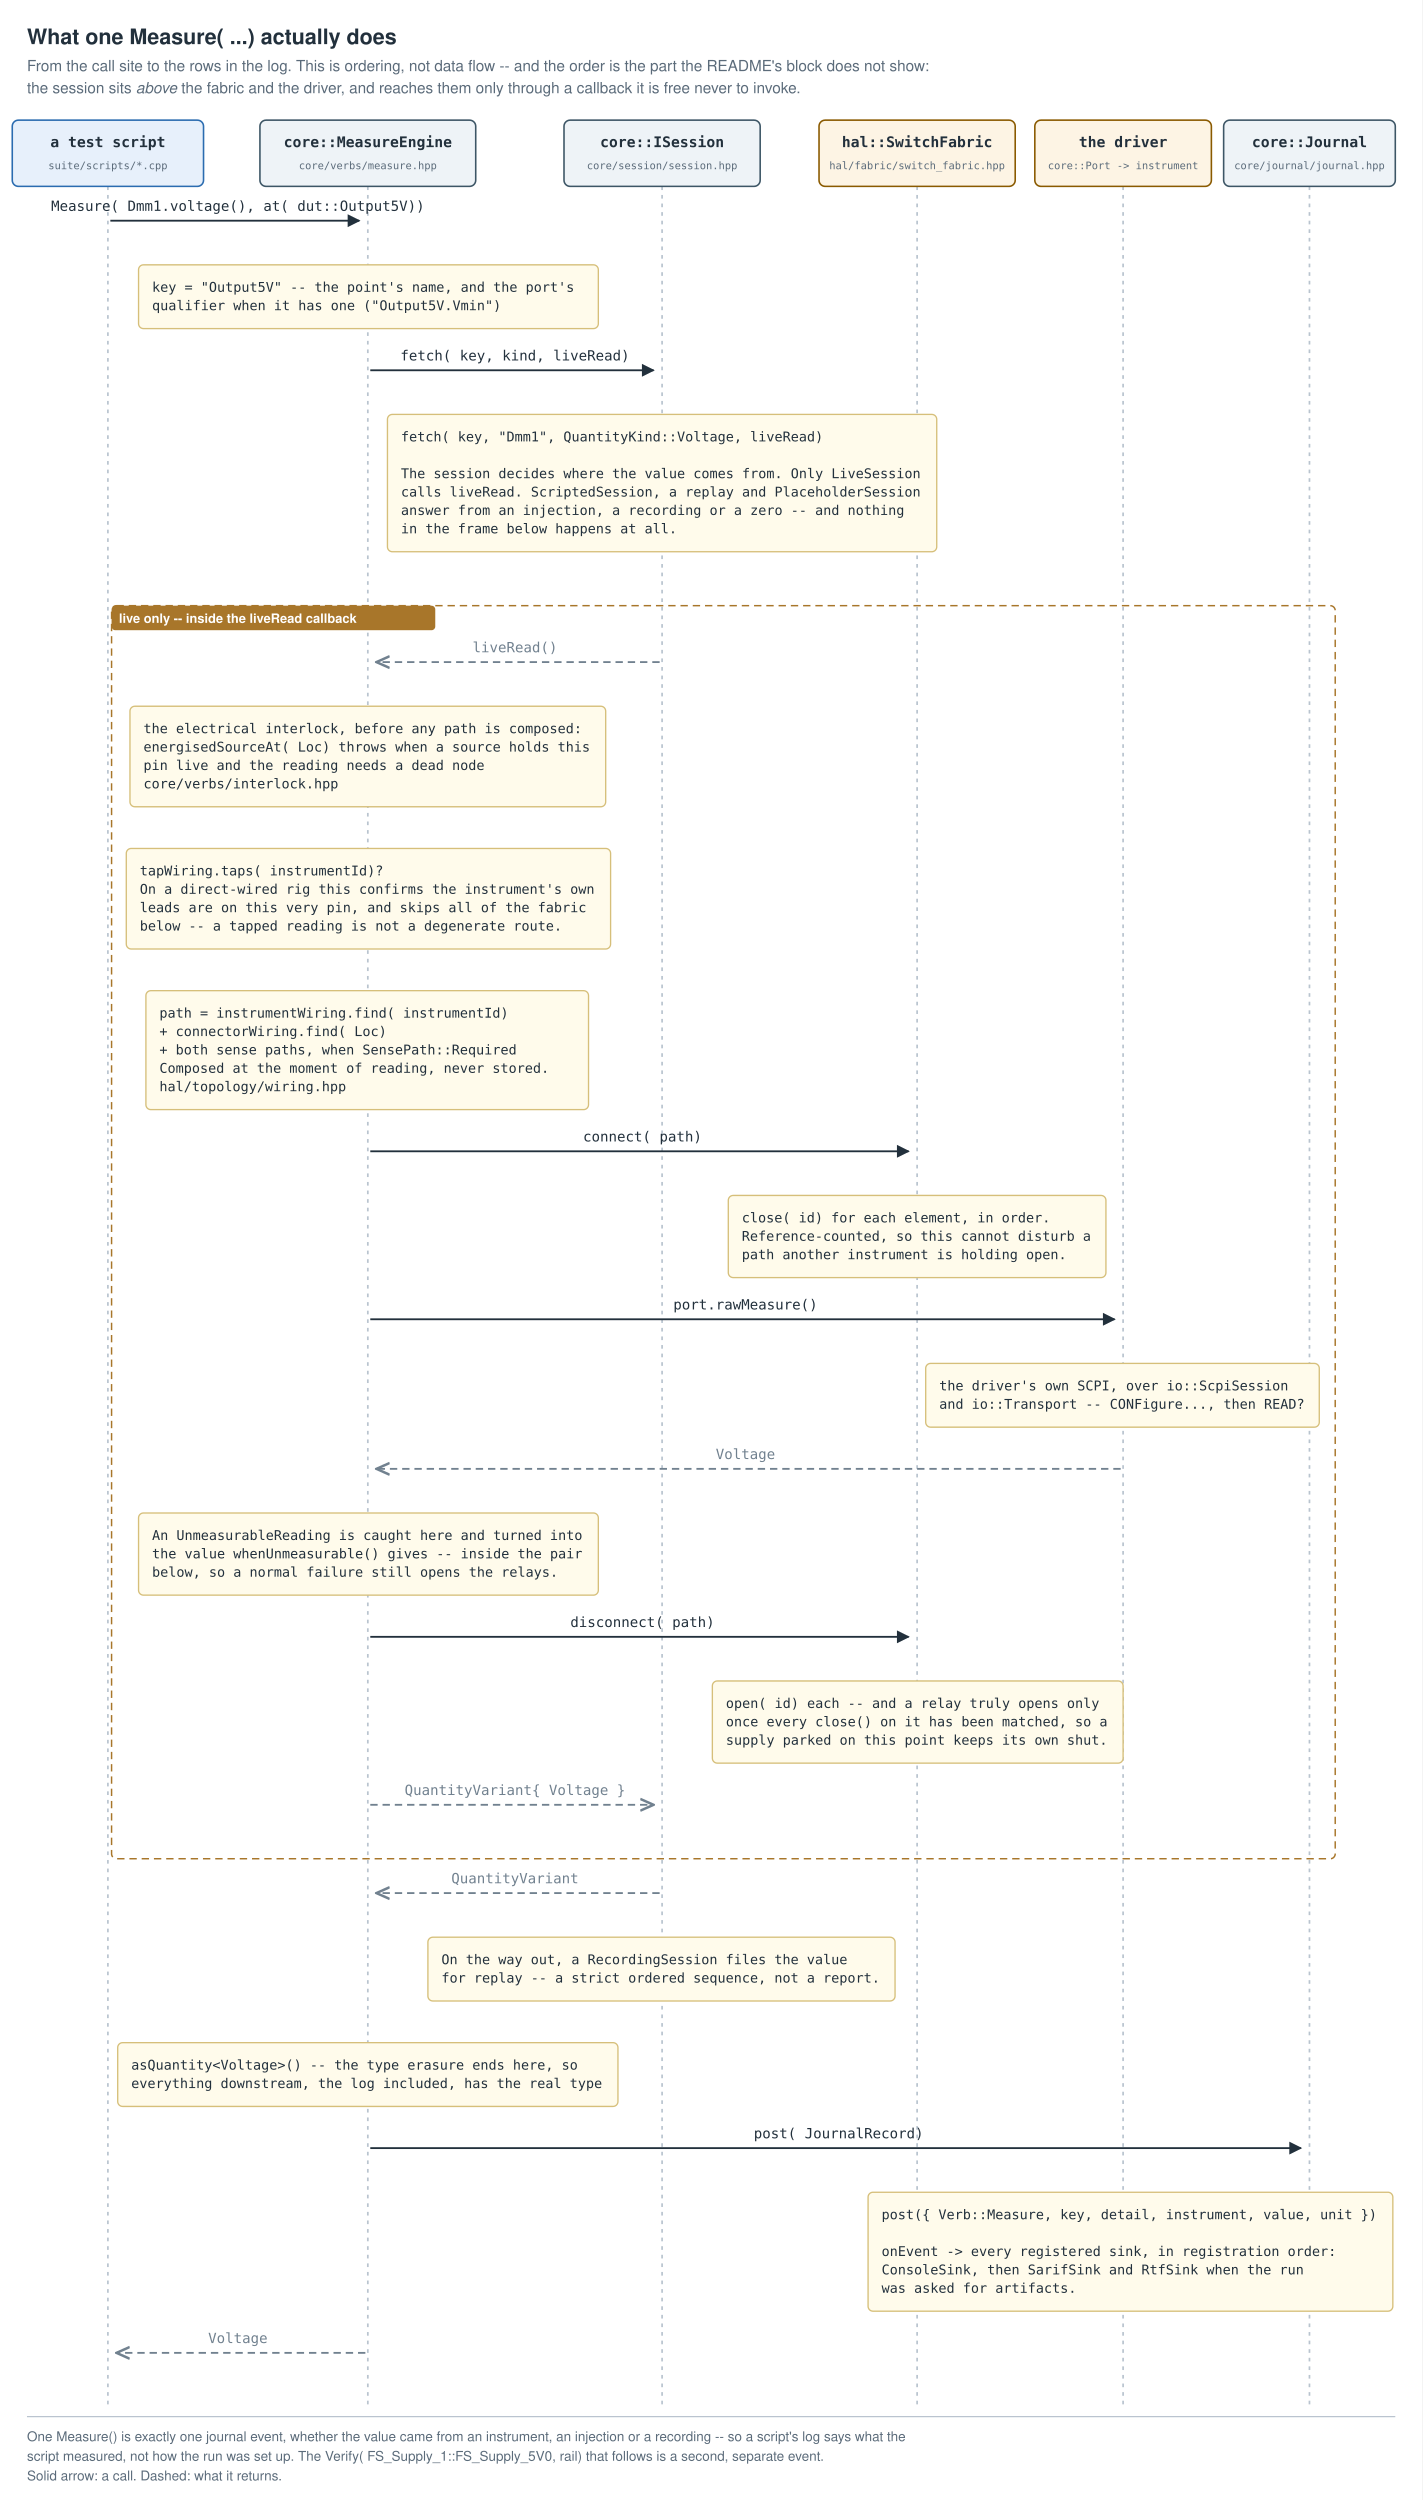
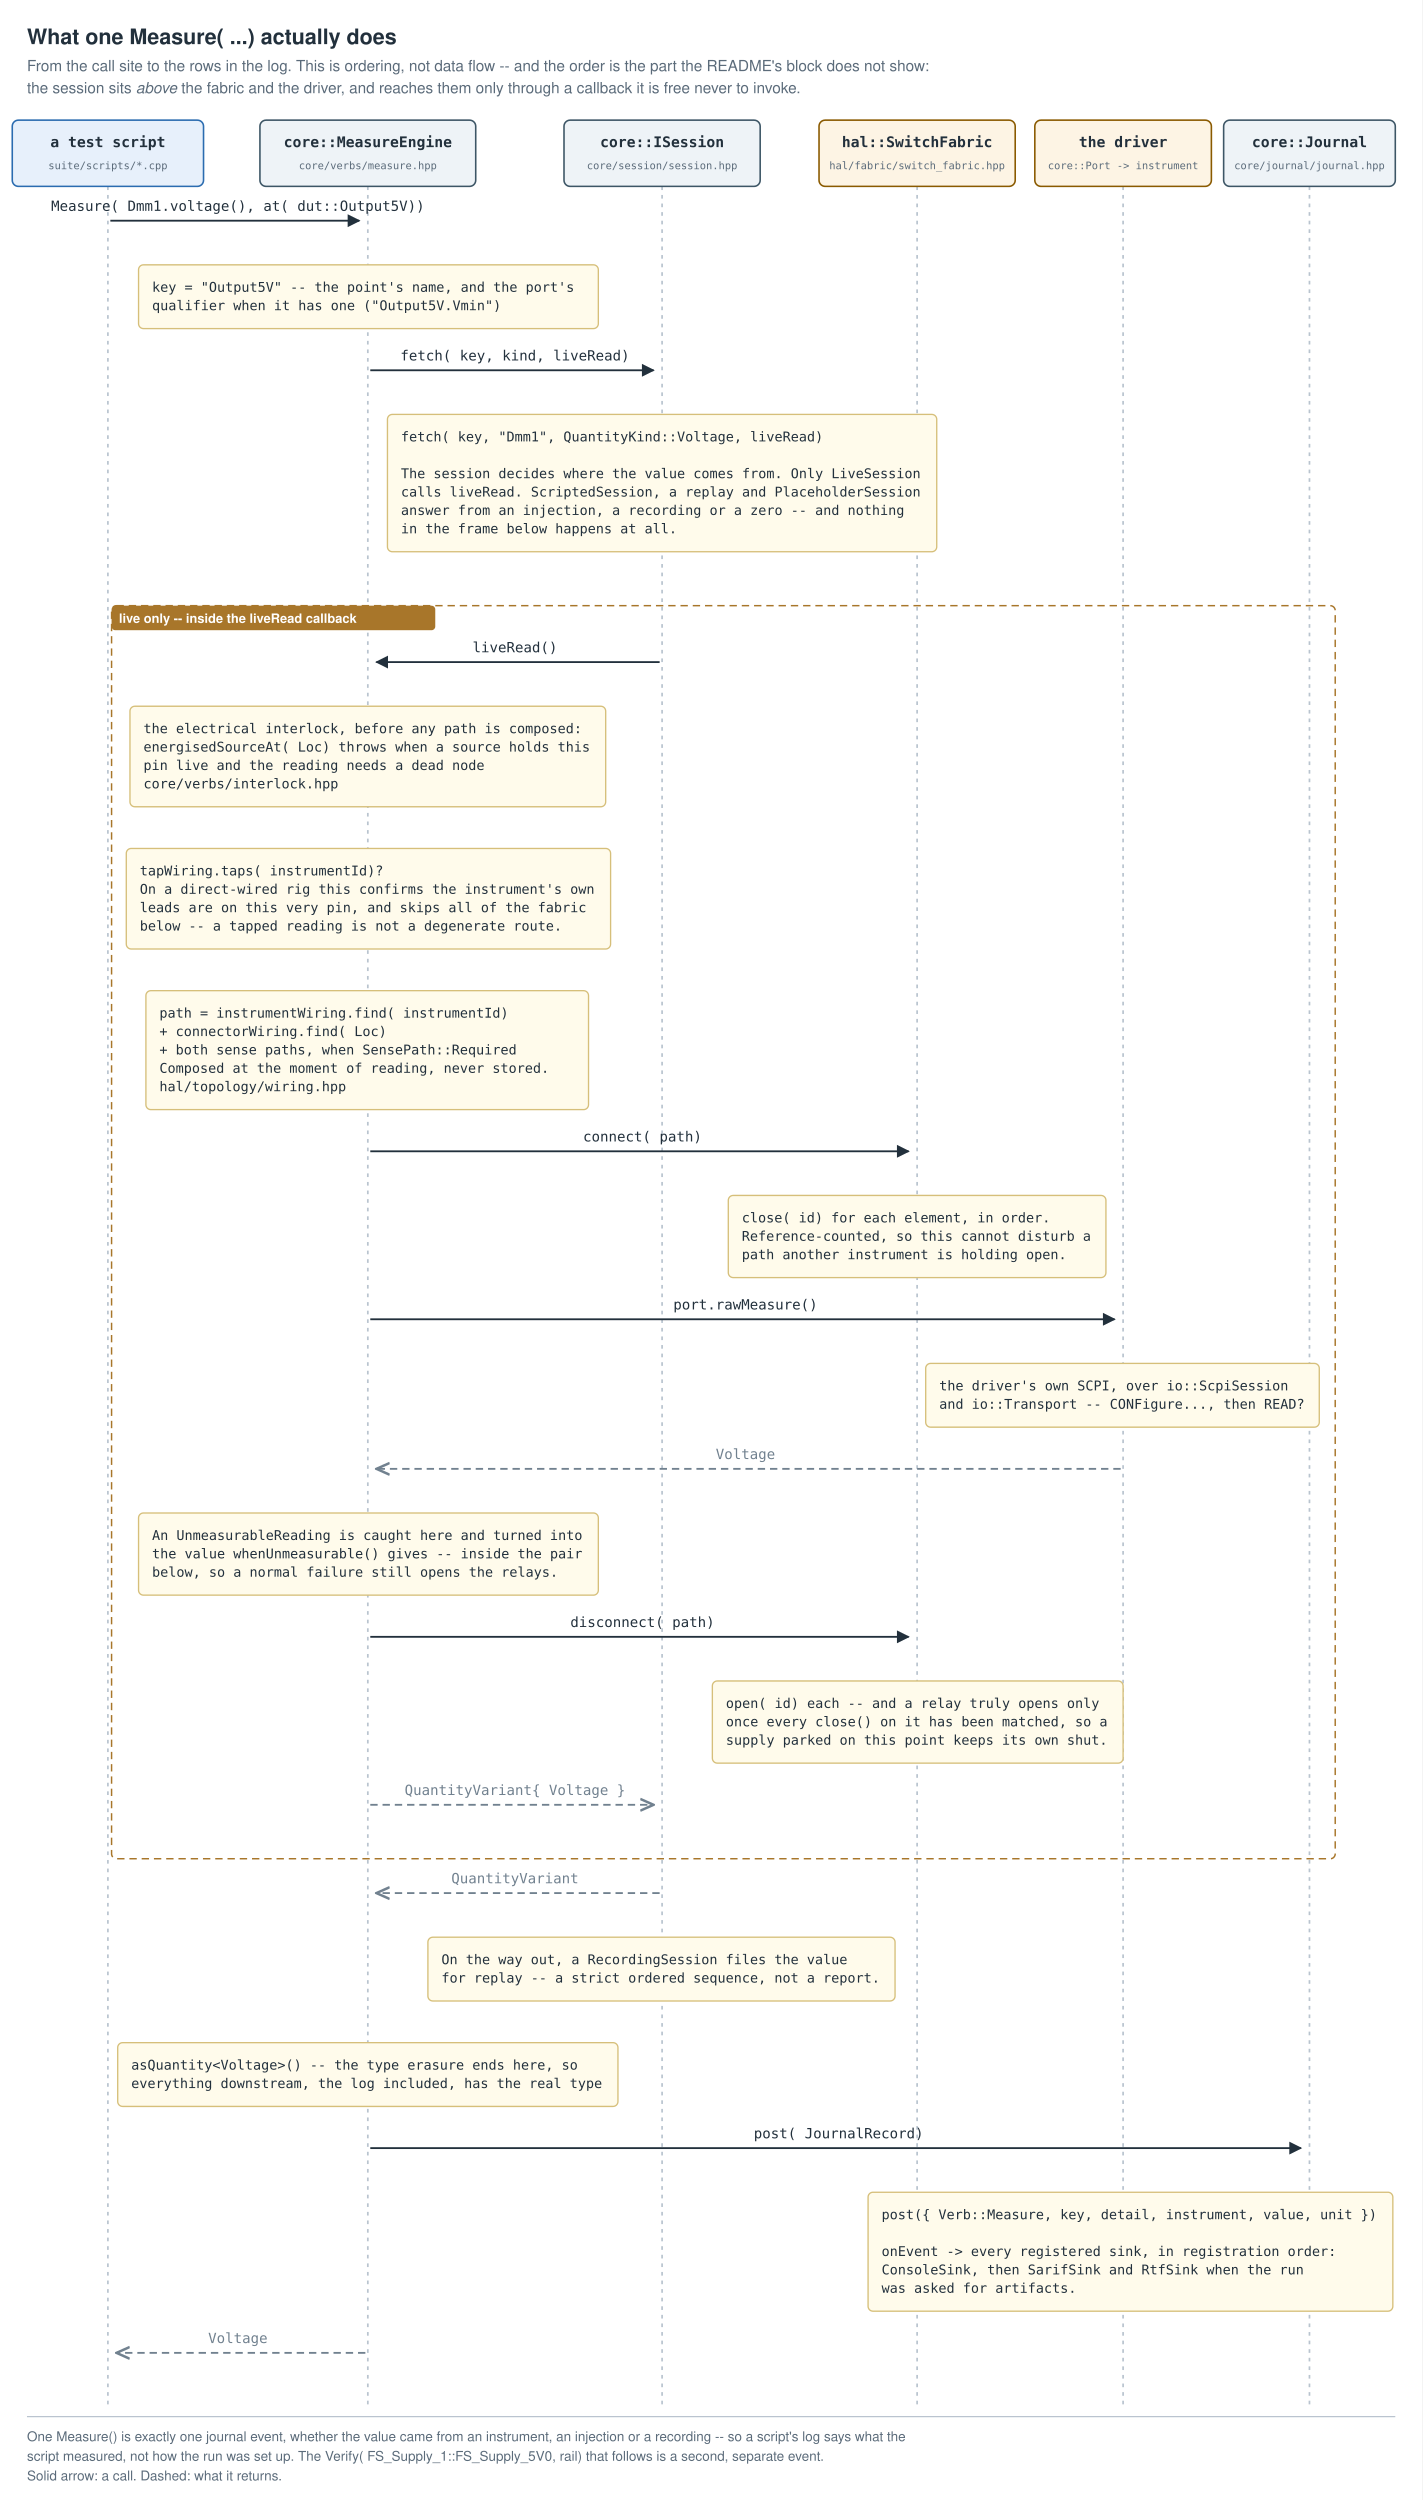
<svg xmlns="http://www.w3.org/2000/svg" width="1160" height="2039" viewBox="0 0 1160 2039" font-family="-apple-system, BlinkMacSystemFont, 'Segoe UI', Helvetica, Arial, sans-serif">
  <defs>
    <marker id="call" viewBox="0 0 10 10" refX="9" refY="5" markerWidth="7" markerHeight="7" orient="auto-start-reverse">
      <path d="M 0 0 L 10 5 L 0 10 z" fill="#22303c" />
    </marker>
    <marker id="ret" viewBox="0 0 10 10" refX="9" refY="5" markerWidth="8" markerHeight="8" orient="auto-start-reverse">
      <path d="M 0 1 L 9 5 L 0 9" fill="none" stroke="#71818f" stroke-width="1.7" />
    </marker>
  </defs>
  <rect width="1160" height="2039" fill="#ffffff" />
  <text x="22" y="36" font-size="17.5" font-weight="600" fill="#22303c">What one Measure( ...) actually does</text>
  <text x="22" y="58" font-size="12.5" fill="#5b6b7a">From the call site to the rows in the log. This is ordering, not data flow -- and the order is the part the README's block does not show:</text>
  <text x="22" y="76" font-size="12.5" fill="#5b6b7a">the session sits <tspan font-style="italic">above</tspan> the fabric and the driver, and reaches them only through a callback it is free never to invoke.</text>
  <line x1="88" y1="152" x2="88" y2="1961" stroke="#b9c4cf" stroke-width="1.4" stroke-dasharray="3 4" />
  <line x1="300" y1="152" x2="300" y2="1961" stroke="#b9c4cf" stroke-width="1.4" stroke-dasharray="3 4" />
  <line x1="540" y1="152" x2="540" y2="1961" stroke="#b9c4cf" stroke-width="1.4" stroke-dasharray="3 4" />
  <line x1="748" y1="152" x2="748" y2="1961" stroke="#b9c4cf" stroke-width="1.4" stroke-dasharray="3 4" />
  <line x1="916" y1="152" x2="916" y2="1961" stroke="#b9c4cf" stroke-width="1.4" stroke-dasharray="3 4" />
  <line x1="1068" y1="152" x2="1068" y2="1961" stroke="#b9c4cf" stroke-width="1.4" stroke-dasharray="3 4" />
  <rect x="91" y="494" width="998" height="1022" fill="none" stroke="#a8762a" stroke-width="1.2" stroke-dasharray="6 4" rx="4" />
  <rect x="91" y="494" width="264" height="20" fill="#a8762a" rx="3" />
  <text x="97" y="508" font-size="10.5" font-weight="600" fill="#ffffff">live only -- inside the liveRead callback</text>
  <rect x="10" y="98" width="156" height="54" rx="5" fill="#e7f0fb" stroke="#2b6cb0" stroke-width="1.3" />
  <text x="88" y="120" text-anchor="middle" font-size="12" font-weight="600" fill="#22303c" font-family="ui-monospace, SFMono-Regular, Menlo, Consolas, monospace">a test script</text>
  <text x="88" y="138" text-anchor="middle" font-size="8.5" fill="#5b6b7a" font-family="ui-monospace, SFMono-Regular, Menlo, Consolas, monospace">suite/scripts/*.cpp</text>
  <rect x="212" y="98" width="176" height="54" rx="5" fill="#eef3f7" stroke="#3d5666" stroke-width="1.3" />
  <text x="300" y="120" text-anchor="middle" font-size="12" font-weight="600" fill="#22303c" font-family="ui-monospace, SFMono-Regular, Menlo, Consolas, monospace">core::MeasureEngine</text>
  <text x="300" y="138" text-anchor="middle" font-size="8.5" fill="#5b6b7a" font-family="ui-monospace, SFMono-Regular, Menlo, Consolas, monospace">core/verbs/measure.hpp</text>
  <rect x="460" y="98" width="160" height="54" rx="5" fill="#eef3f7" stroke="#3d5666" stroke-width="1.3" />
  <text x="540" y="120" text-anchor="middle" font-size="12" font-weight="600" fill="#22303c" font-family="ui-monospace, SFMono-Regular, Menlo, Consolas, monospace">core::ISession</text>
  <text x="540" y="138" text-anchor="middle" font-size="8.5" fill="#5b6b7a" font-family="ui-monospace, SFMono-Regular, Menlo, Consolas, monospace">core/session/session.hpp</text>
  <rect x="668" y="98" width="160" height="54" rx="5" fill="#fdf4e4" stroke="#8a5a00" stroke-width="1.3" />
  <text x="748" y="120" text-anchor="middle" font-size="12" font-weight="600" fill="#22303c" font-family="ui-monospace, SFMono-Regular, Menlo, Consolas, monospace">hal::SwitchFabric</text>
  <text x="748" y="138" text-anchor="middle" font-size="8.5" fill="#5b6b7a" font-family="ui-monospace, SFMono-Regular, Menlo, Consolas, monospace">hal/fabric/switch_fabric.hpp</text>
  <rect x="844" y="98" width="144" height="54" rx="5" fill="#fdf4e4" stroke="#8a5a00" stroke-width="1.3" />
  <text x="916" y="120" text-anchor="middle" font-size="12" font-weight="600" fill="#22303c" font-family="ui-monospace, SFMono-Regular, Menlo, Consolas, monospace">the driver</text>
  <text x="916" y="138" text-anchor="middle" font-size="8.5" fill="#5b6b7a" font-family="ui-monospace, SFMono-Regular, Menlo, Consolas, monospace">core::Port -&gt; instrument</text>
  <rect x="998" y="98" width="140" height="54" rx="5" fill="#eef3f7" stroke="#3d5666" stroke-width="1.3" />
  <text x="1068" y="120" text-anchor="middle" font-size="12" font-weight="600" fill="#22303c" font-family="ui-monospace, SFMono-Regular, Menlo, Consolas, monospace">core::Journal</text>
  <text x="1068" y="138" text-anchor="middle" font-size="8.5" fill="#5b6b7a" font-family="ui-monospace, SFMono-Regular, Menlo, Consolas, monospace">core/journal/journal.hpp</text>
  <line x1="90" y1="180" x2="293" y2="180" stroke="#22303c" stroke-width="1.5" marker-end="url(#call)" />
  <text x="194" y="172" text-anchor="middle" font-size="11.5" fill="#22303c" font-family="ui-monospace, SFMono-Regular, Menlo, Consolas, monospace">Measure( Dmm1.voltage(), at( dut::Output5V))</text>
  <rect x="113" y="216" width="375" height="52" rx="4" fill="#fffbeb" stroke="#d6bf7a" stroke-width="1.1" />
  <text x="124" y="238" font-size="11" fill="#22303c" font-family="ui-monospace, SFMono-Regular, Menlo, Consolas, monospace">key = "Output5V"  -- the point's name, and the port's</text>
  <text x="124" y="253" font-size="11" fill="#22303c" font-family="ui-monospace, SFMono-Regular, Menlo, Consolas, monospace">qualifier when it has one ("Output5V.Vmin")</text>
  <line x1="302" y1="302" x2="533" y2="302" stroke="#22303c" stroke-width="1.5" marker-end="url(#call)" />
  <text x="420" y="294" text-anchor="middle" font-size="11.5" fill="#22303c" font-family="ui-monospace, SFMono-Regular, Menlo, Consolas, monospace">fetch( key, kind, liveRead)</text>
  <rect x="316" y="338" width="448" height="112" rx="4" fill="#fffbeb" stroke="#d6bf7a" stroke-width="1.1" />
  <text x="327" y="360" font-size="11" fill="#22303c" font-family="ui-monospace, SFMono-Regular, Menlo, Consolas, monospace">fetch( key, "Dmm1", QuantityKind::Voltage, liveRead)</text>
  <text x="327" y="390" font-size="11" fill="#22303c" font-family="ui-monospace, SFMono-Regular, Menlo, Consolas, monospace">The session decides where the value comes from. Only LiveSession</text>
  <text x="327" y="405" font-size="11" fill="#22303c" font-family="ui-monospace, SFMono-Regular, Menlo, Consolas, monospace">calls liveRead. ScriptedSession, a replay and PlaceholderSession</text>
  <text x="327" y="420" font-size="11" fill="#22303c" font-family="ui-monospace, SFMono-Regular, Menlo, Consolas, monospace">answer from an injection, a recording or a zero -- and nothing</text>
  <text x="327" y="435" font-size="11" fill="#22303c" font-family="ui-monospace, SFMono-Regular, Menlo, Consolas, monospace">in the frame below happens at all.</text>
-   <line x1="538" y1="540" x2="307" y2="540" stroke="#71818f" stroke-width="1.5" stroke-dasharray="6 4" marker-end="url(#ret)" />
-   <text x="420" y="532" text-anchor="middle" font-size="11.5" fill="#71818f" font-family="ui-monospace, SFMono-Regular, Menlo, Consolas, monospace">liveRead()</text>
+   <line x1="538" y1="540" x2="307" y2="540" stroke="#22303c" stroke-width="1.5" marker-end="url(#call)" />
+   <text x="420" y="532" text-anchor="middle" font-size="11.5" fill="#22303c" font-family="ui-monospace, SFMono-Regular, Menlo, Consolas, monospace">liveRead()</text>
  <rect x="106" y="576" width="388" height="82" rx="4" fill="#fffbeb" stroke="#d6bf7a" stroke-width="1.1" />
  <text x="117" y="598" font-size="11" fill="#22303c" font-family="ui-monospace, SFMono-Regular, Menlo, Consolas, monospace">the electrical interlock, before any path is composed:</text>
  <text x="117" y="613" font-size="11" fill="#22303c" font-family="ui-monospace, SFMono-Regular, Menlo, Consolas, monospace">energisedSourceAt( Loc) throws when a source holds this</text>
  <text x="117" y="628" font-size="11" fill="#22303c" font-family="ui-monospace, SFMono-Regular, Menlo, Consolas, monospace">pin live and the reading needs a dead node</text>
  <text x="117" y="643" font-size="11" fill="#22303c" font-family="ui-monospace, SFMono-Regular, Menlo, Consolas, monospace">                             core/verbs/interlock.hpp</text>
  <rect x="103" y="692" width="395" height="82" rx="4" fill="#fffbeb" stroke="#d6bf7a" stroke-width="1.1" />
  <text x="114" y="714" font-size="11" fill="#22303c" font-family="ui-monospace, SFMono-Regular, Menlo, Consolas, monospace">tapWiring.taps( instrumentId)?</text>
  <text x="114" y="729" font-size="11" fill="#22303c" font-family="ui-monospace, SFMono-Regular, Menlo, Consolas, monospace">On a direct-wired rig this confirms the instrument's own</text>
  <text x="114" y="744" font-size="11" fill="#22303c" font-family="ui-monospace, SFMono-Regular, Menlo, Consolas, monospace">leads are on this very pin, and skips all of the fabric</text>
  <text x="114" y="759" font-size="11" fill="#22303c" font-family="ui-monospace, SFMono-Regular, Menlo, Consolas, monospace">below -- a tapped reading is not a degenerate route.</text>
  <rect x="119" y="808" width="361" height="97" rx="4" fill="#fffbeb" stroke="#d6bf7a" stroke-width="1.1" />
  <text x="130" y="830" font-size="11" fill="#22303c" font-family="ui-monospace, SFMono-Regular, Menlo, Consolas, monospace">path = instrumentWiring.find( instrumentId)</text>
  <text x="130" y="845" font-size="11" fill="#22303c" font-family="ui-monospace, SFMono-Regular, Menlo, Consolas, monospace">     + connectorWiring.find( Loc)</text>
  <text x="130" y="860" font-size="11" fill="#22303c" font-family="ui-monospace, SFMono-Regular, Menlo, Consolas, monospace">     + both sense paths, when SensePath::Required</text>
  <text x="130" y="875" font-size="11" fill="#22303c" font-family="ui-monospace, SFMono-Regular, Menlo, Consolas, monospace">Composed at the moment of reading, never stored.</text>
  <text x="130" y="890" font-size="11" fill="#22303c" font-family="ui-monospace, SFMono-Regular, Menlo, Consolas, monospace">                            hal/topology/wiring.hpp</text>
  <line x1="302" y1="939" x2="741" y2="939" stroke="#22303c" stroke-width="1.5" marker-end="url(#call)" />
  <text x="524" y="931" text-anchor="middle" font-size="11.5" fill="#22303c" font-family="ui-monospace, SFMono-Regular, Menlo, Consolas, monospace">connect( path)</text>
  <rect x="594" y="975" width="308" height="67" rx="4" fill="#fffbeb" stroke="#d6bf7a" stroke-width="1.1" />
  <text x="605" y="997" font-size="11" fill="#22303c" font-family="ui-monospace, SFMono-Regular, Menlo, Consolas, monospace">close( id) for each element, in order.</text>
  <text x="605" y="1012" font-size="11" fill="#22303c" font-family="ui-monospace, SFMono-Regular, Menlo, Consolas, monospace">Reference-counted, so this cannot disturb a</text>
  <text x="605" y="1027" font-size="11" fill="#22303c" font-family="ui-monospace, SFMono-Regular, Menlo, Consolas, monospace">path another instrument is holding open.</text>
  <line x1="302" y1="1076" x2="909" y2="1076" stroke="#22303c" stroke-width="1.5" marker-end="url(#call)" />
  <text x="608" y="1068" text-anchor="middle" font-size="11.5" fill="#22303c" font-family="ui-monospace, SFMono-Regular, Menlo, Consolas, monospace">port.rawMeasure()</text>
  <rect x="755" y="1112" width="321" height="52" rx="4" fill="#fffbeb" stroke="#d6bf7a" stroke-width="1.1" />
  <text x="766" y="1134" font-size="11" fill="#22303c" font-family="ui-monospace, SFMono-Regular, Menlo, Consolas, monospace">the driver's own SCPI, over io::ScpiSession</text>
  <text x="766" y="1149" font-size="11" fill="#22303c" font-family="ui-monospace, SFMono-Regular, Menlo, Consolas, monospace">and io::Transport -- CONFigure..., then READ?</text>
  <line x1="914" y1="1198" x2="307" y2="1198" stroke="#71818f" stroke-width="1.5" stroke-dasharray="6 4" marker-end="url(#ret)" />
  <text x="608" y="1190" text-anchor="middle" font-size="11.5" fill="#71818f" font-family="ui-monospace, SFMono-Regular, Menlo, Consolas, monospace">Voltage</text>
  <rect x="113" y="1234" width="375" height="67" rx="4" fill="#fffbeb" stroke="#d6bf7a" stroke-width="1.1" />
  <text x="124" y="1256" font-size="11" fill="#22303c" font-family="ui-monospace, SFMono-Regular, Menlo, Consolas, monospace">An UnmeasurableReading is caught here and turned into</text>
  <text x="124" y="1271" font-size="11" fill="#22303c" font-family="ui-monospace, SFMono-Regular, Menlo, Consolas, monospace">the value whenUnmeasurable() gives -- inside the pair</text>
  <text x="124" y="1286" font-size="11" fill="#22303c" font-family="ui-monospace, SFMono-Regular, Menlo, Consolas, monospace">below, so a normal failure still opens the relays.</text>
  <line x1="302" y1="1335" x2="741" y2="1335" stroke="#22303c" stroke-width="1.5" marker-end="url(#call)" />
  <text x="524" y="1327" text-anchor="middle" font-size="11.5" fill="#22303c" font-family="ui-monospace, SFMono-Regular, Menlo, Consolas, monospace">disconnect( path)</text>
  <rect x="581" y="1371" width="335" height="67" rx="4" fill="#fffbeb" stroke="#d6bf7a" stroke-width="1.1" />
  <text x="592" y="1393" font-size="11" fill="#22303c" font-family="ui-monospace, SFMono-Regular, Menlo, Consolas, monospace">open( id) each -- and a relay truly opens only</text>
  <text x="592" y="1408" font-size="11" fill="#22303c" font-family="ui-monospace, SFMono-Regular, Menlo, Consolas, monospace">once every close() on it has been matched, so a</text>
  <text x="592" y="1423" font-size="11" fill="#22303c" font-family="ui-monospace, SFMono-Regular, Menlo, Consolas, monospace">supply parked on this point keeps its own shut.</text>
  <line x1="302" y1="1472" x2="533" y2="1472" stroke="#71818f" stroke-width="1.5" stroke-dasharray="6 4" marker-end="url(#ret)" />
  <text x="420" y="1464" text-anchor="middle" font-size="11.5" fill="#71818f" font-family="ui-monospace, SFMono-Regular, Menlo, Consolas, monospace">QuantityVariant{ Voltage }</text>
  <line x1="538" y1="1544" x2="307" y2="1544" stroke="#71818f" stroke-width="1.5" stroke-dasharray="6 4" marker-end="url(#ret)" />
  <text x="420" y="1536" text-anchor="middle" font-size="11.5" fill="#71818f" font-family="ui-monospace, SFMono-Regular, Menlo, Consolas, monospace">QuantityVariant</text>
  <rect x="349" y="1580" width="381" height="52" rx="4" fill="#fffbeb" stroke="#d6bf7a" stroke-width="1.1" />
  <text x="360" y="1602" font-size="11" fill="#22303c" font-family="ui-monospace, SFMono-Regular, Menlo, Consolas, monospace">On the way out, a RecordingSession files the value</text>
  <text x="360" y="1617" font-size="11" fill="#22303c" font-family="ui-monospace, SFMono-Regular, Menlo, Consolas, monospace">for replay -- a strict ordered sequence, not a report.</text>
  <rect x="96" y="1666" width="408" height="52" rx="4" fill="#fffbeb" stroke="#d6bf7a" stroke-width="1.1" />
  <text x="107" y="1688" font-size="11" fill="#22303c" font-family="ui-monospace, SFMono-Regular, Menlo, Consolas, monospace">asQuantity&lt;Voltage&gt;()  -- the type erasure ends here, so</text>
  <text x="107" y="1703" font-size="11" fill="#22303c" font-family="ui-monospace, SFMono-Regular, Menlo, Consolas, monospace">everything downstream, the log included, has the real type</text>
  <line x1="302" y1="1752" x2="1061" y2="1752" stroke="#22303c" stroke-width="1.5" marker-end="url(#call)" />
  <text x="684" y="1744" text-anchor="middle" font-size="11.5" fill="#22303c" font-family="ui-monospace, SFMono-Regular, Menlo, Consolas, monospace">post( JournalRecord)</text>
  <rect x="708" y="1788" width="428" height="97" rx="4" fill="#fffbeb" stroke="#d6bf7a" stroke-width="1.1" />
  <text x="719" y="1810" font-size="11" fill="#22303c" font-family="ui-monospace, SFMono-Regular, Menlo, Consolas, monospace">post({ Verb::Measure, key, detail, instrument, value, unit })</text>
  <text x="719" y="1840" font-size="11" fill="#22303c" font-family="ui-monospace, SFMono-Regular, Menlo, Consolas, monospace">onEvent -&gt; every registered sink, in registration order:</text>
  <text x="719" y="1855" font-size="11" fill="#22303c" font-family="ui-monospace, SFMono-Regular, Menlo, Consolas, monospace">ConsoleSink, then SarifSink and RtfSink when the run</text>
  <text x="719" y="1870" font-size="11" fill="#22303c" font-family="ui-monospace, SFMono-Regular, Menlo, Consolas, monospace">was asked for artifacts.</text>
  <line x1="298" y1="1919" x2="95" y2="1919" stroke="#71818f" stroke-width="1.5" stroke-dasharray="6 4" marker-end="url(#ret)" />
  <text x="194" y="1911" text-anchor="middle" font-size="11.5" fill="#71818f" font-family="ui-monospace, SFMono-Regular, Menlo, Consolas, monospace">Voltage</text>
  <line x1="22" y1="1971" x2="1138" y2="1971" stroke="#b9c4cf" stroke-width="1" />
  <text x="22" y="1991" font-size="11" fill="#5b6b7a">One Measure() is exactly one journal event, whether the value came from an instrument, an injection or a recording -- so a script's log says what the</text>
  <text x="22" y="2007" font-size="11" fill="#5b6b7a">script measured, not how the run was set up. The Verify( FS_Supply_1::FS_Supply_5V0, rail) that follows is a second, separate event.</text>
  <text x="22" y="2023" font-size="11" fill="#5b6b7a">Solid arrow: a call.   Dashed: what it returns.</text>
</svg>
